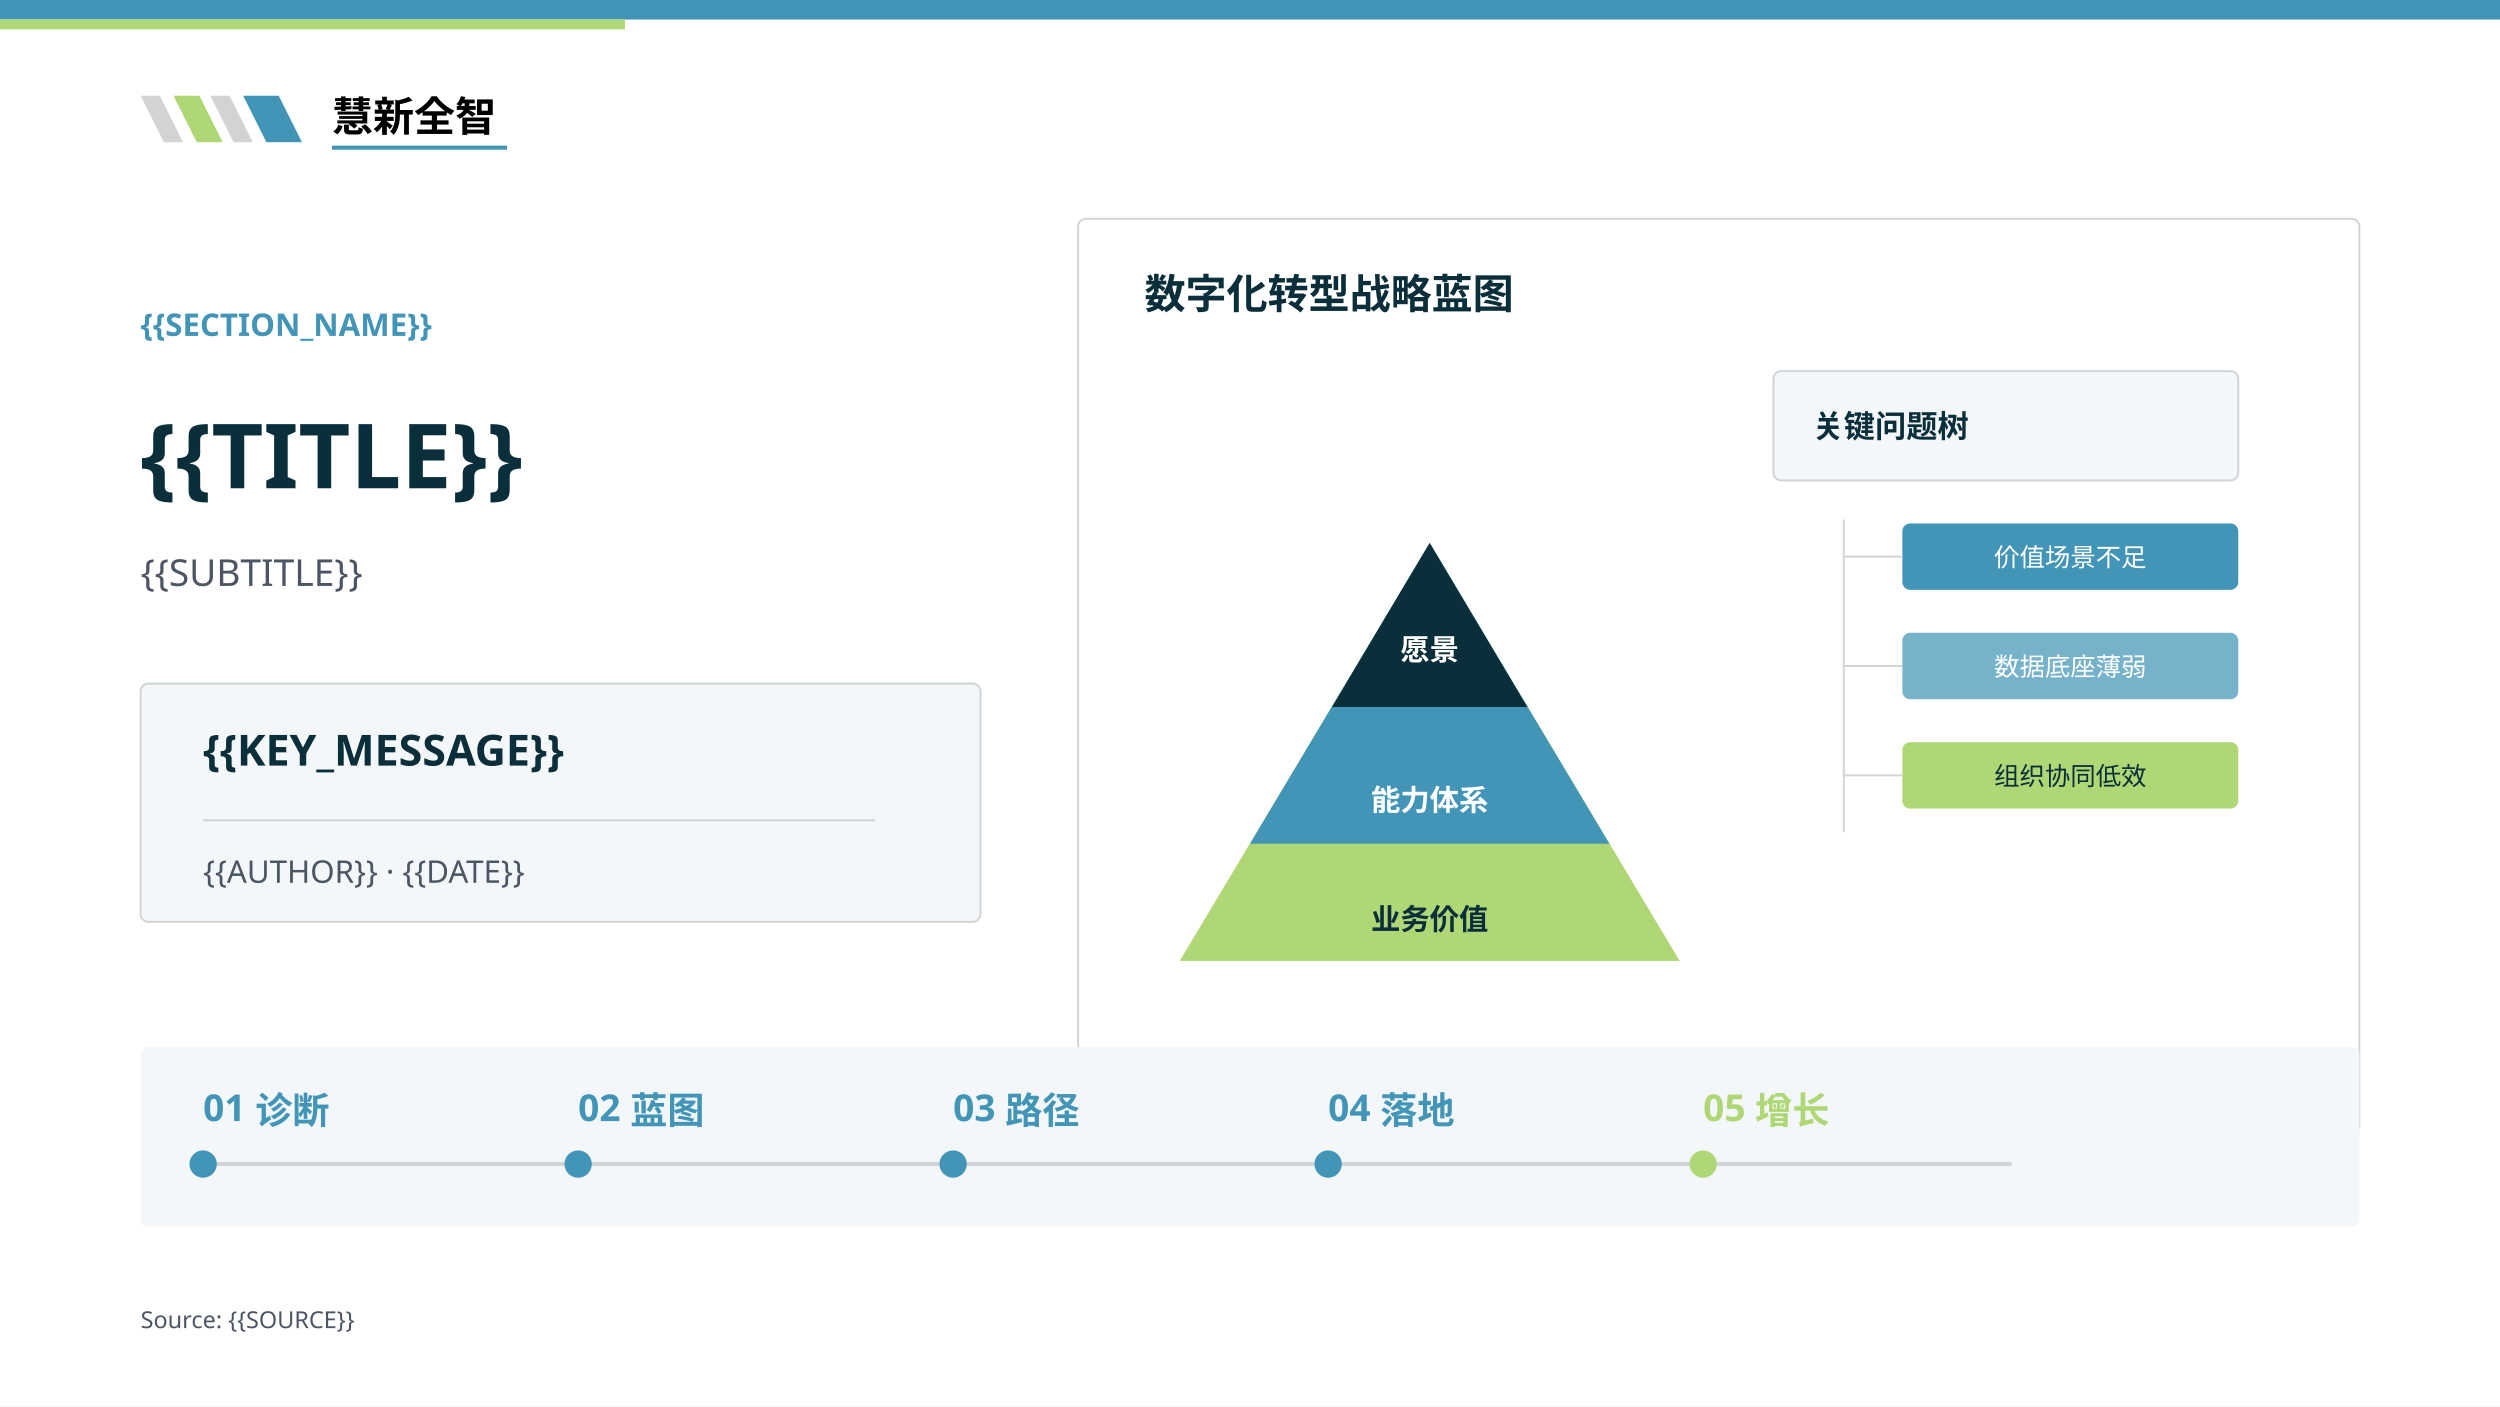
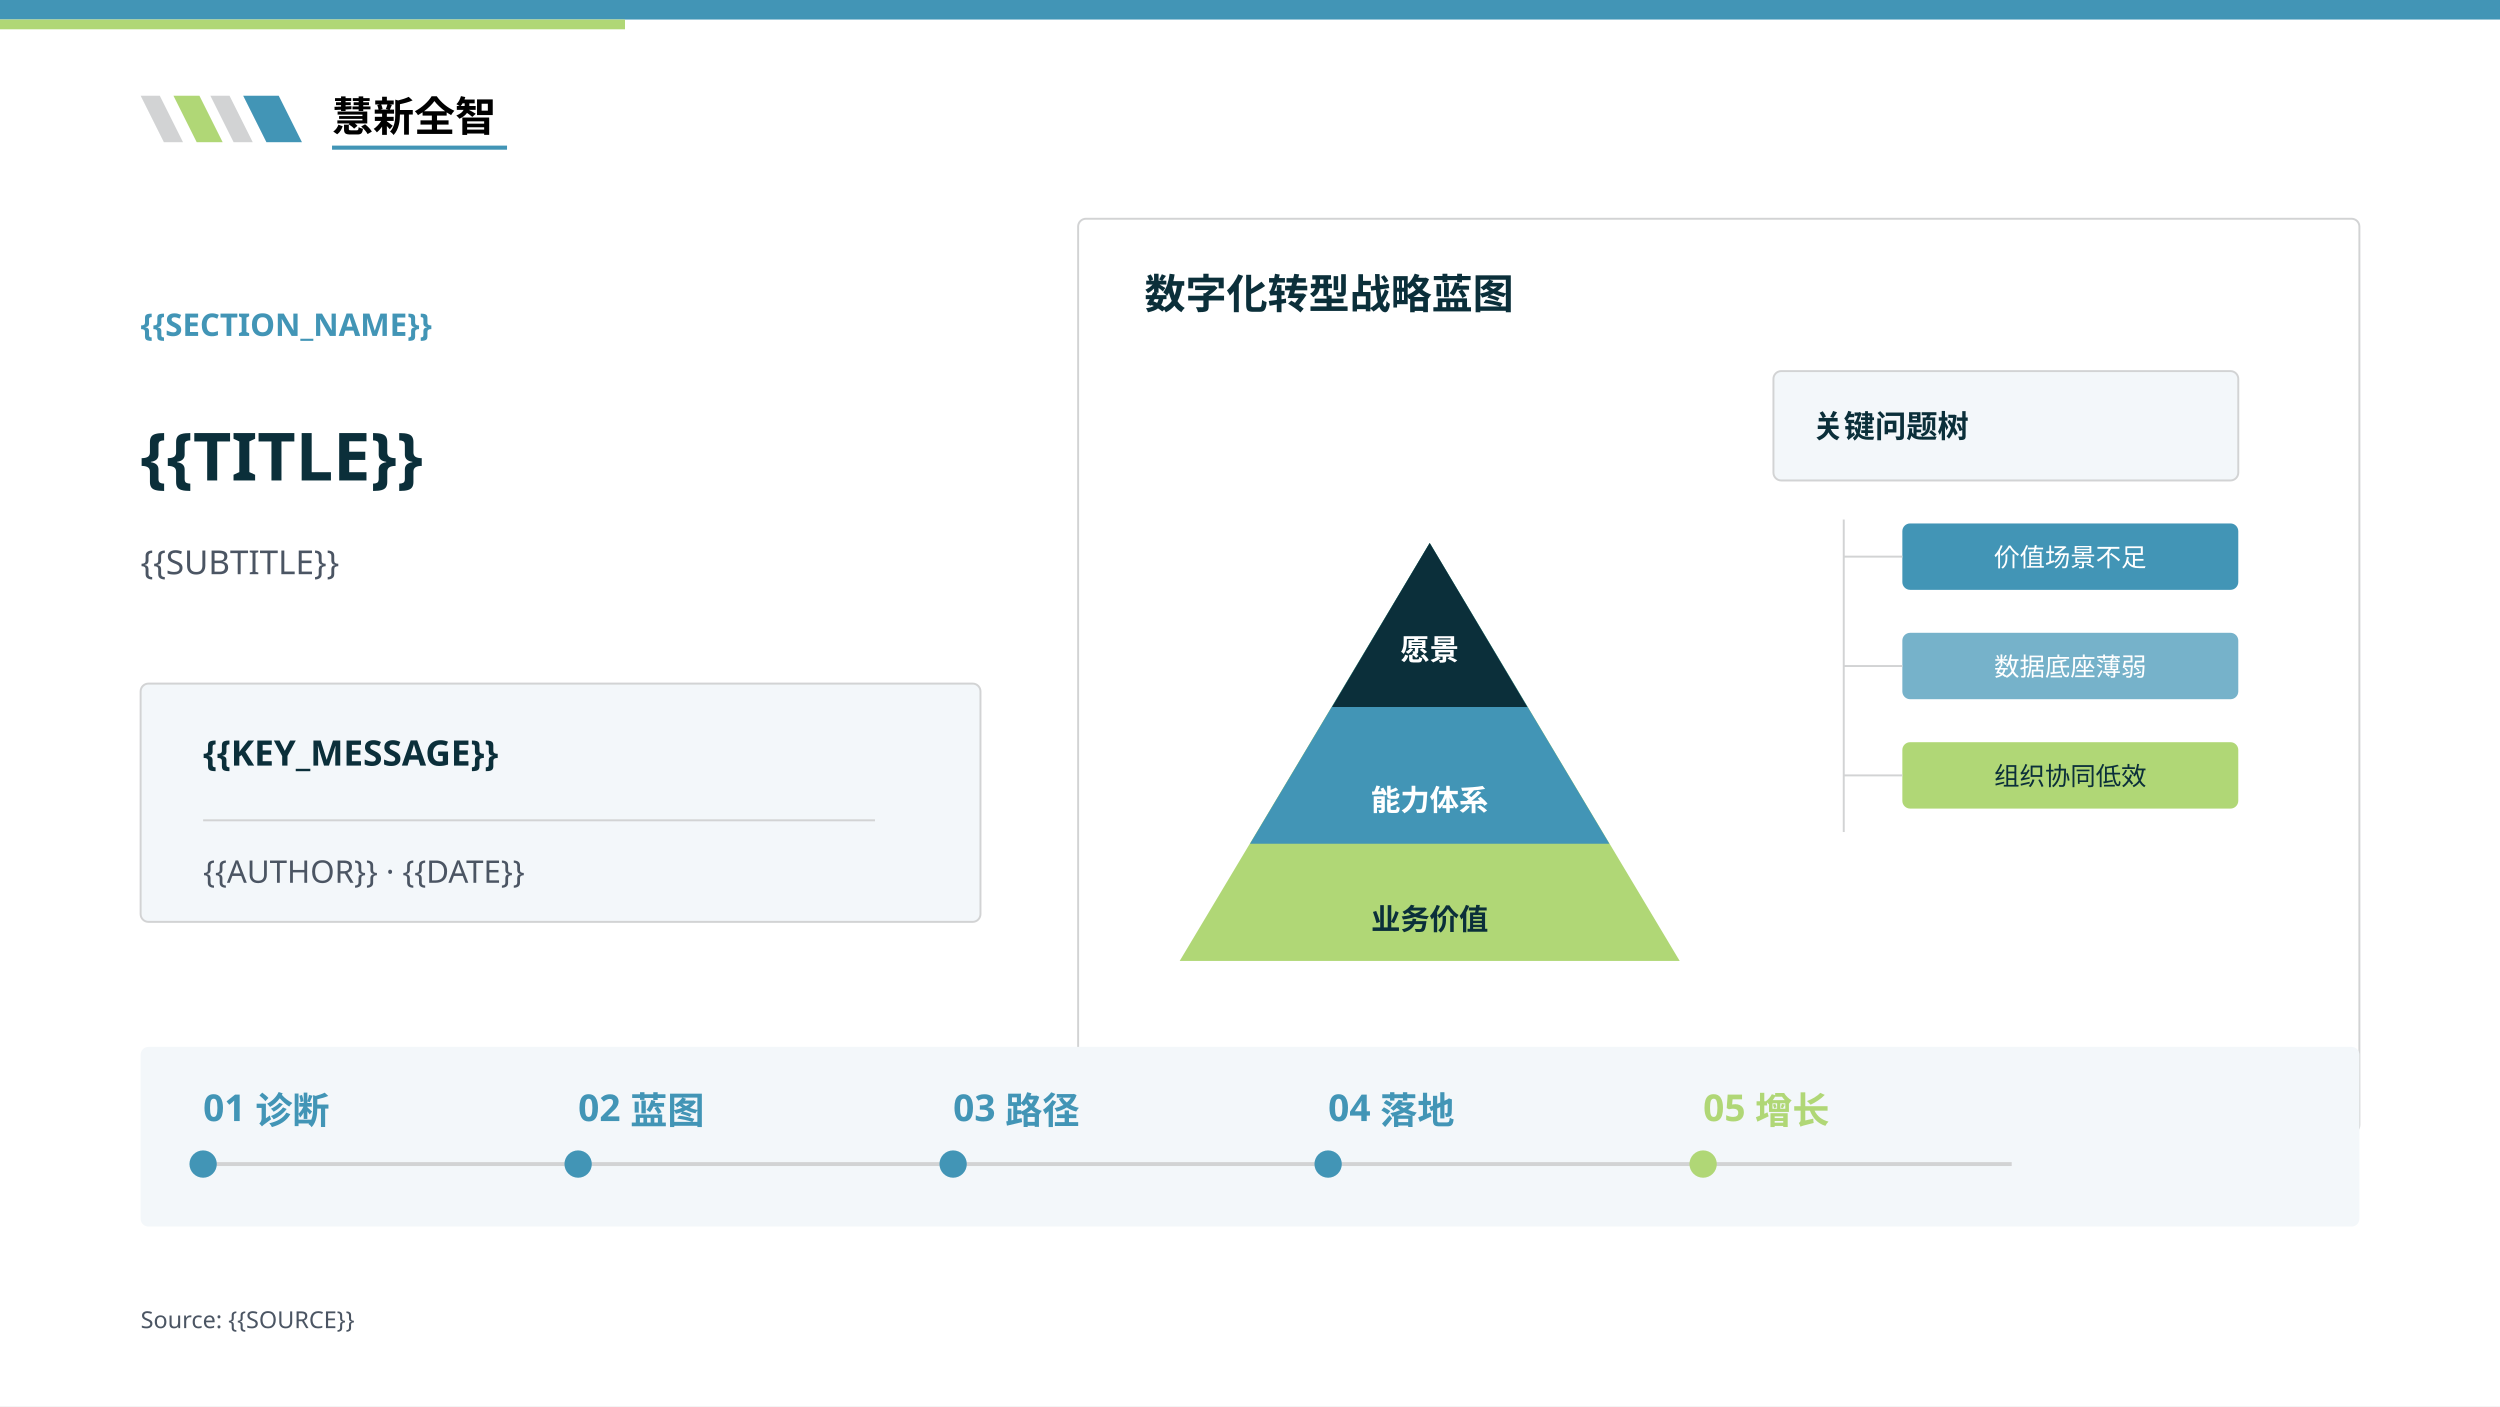
<svg xmlns="http://www.w3.org/2000/svg" viewBox="0 0 1280 720">
  <rect x="0" y="0" width="1280" height="720" fill="#FFFFFF" />
  <rect x="0" y="0" width="1280" height="10" fill="#4295B6" />
  <rect x="0" y="10" width="320" height="5" fill="#B0D776" />
  <g id="huixin-logo" transform="translate(72 42) scale(0.7)">
    <polygon points="0,10 14,10 31,44 17,44" fill="#D2D3D4" />
    <polygon points="24,10 43,10 60,44 41,44" fill="#B0D776" />
    <polygon points="51,10 65,10 82,44 68,44" fill="#D2D3D4" />
    <polygon points="75,10 101,10 118,44 92,44" fill="#4295B6" />
    <text x="140" y="36" fill="#000000" font-family="Microsoft YaHei" font-size="30" font-weight="700">慧新全智</text>
    <line x1="140" y1="48" x2="268" y2="48" stroke="#4295B6" stroke-width="3" />
  </g>
  <text x="72" y="172" fill="#4295B6" font-family="Microsoft YaHei" font-size="16" font-weight="700">{{SECTION_NAME}}</text>
-   <text x="72" y="250" fill="#0B2F3A" font-family="Microsoft YaHei" font-size="46" font-weight="700">{{TITLE}}</text>
-   <text x="72" y="300" fill="#4B5563" font-family="Microsoft YaHei" font-size="19">{{SUBTITLE}}</text>
+   <text x="72" y="246" fill="#0B2F3A" font-family="Microsoft YaHei" font-size="34" font-weight="700">{{TITLE}}</text>
+   <text x="72" y="294" fill="#4B5563" font-family="Microsoft YaHei" font-size="17">{{SUBTITLE}}</text>
  <rect x="72" y="350" width="430" height="122" rx="4" fill="#F3F7FA" stroke="#D2D3D4" />
-   <text x="104" y="392" fill="#0B2F3A" font-family="Microsoft YaHei" font-size="22" font-weight="700">{{KEY_MESSAGE}}</text>
+   <text x="104" y="392" fill="#0B2F3A" font-family="Microsoft YaHei" font-size="18" font-weight="700">{{KEY_MESSAGE}}</text>
  <line x1="104" y1="420" x2="448" y2="420" stroke="#D2D3D4" />
  <text x="104" y="452" fill="#4B5563" font-family="Microsoft YaHei" font-size="16">{{AUTHOR}} · {{DATE}}</text>
  <g id="consulting-visual">
    <rect x="552" y="112" width="656" height="468" rx="4" fill="#FFFFFF" stroke="#D2D3D4" />
    <text x="586" y="158" fill="#0B2F3A" font-family="Microsoft YaHei" font-size="21" font-weight="700">数字化转型战略蓝图</text>
    <polygon points="604,492 732,278 860,492" fill="#B0D776" />
    <polygon points="640,432 732,278 824,432" fill="#4295B6" />
    <polygon points="682,362 732,278 782,362" fill="#0B2F3A" />
    <text x="732" y="338" text-anchor="middle" fill="#FFFFFF" font-family="Microsoft YaHei" font-size="15" font-weight="700">愿景</text>
    <text x="732" y="415" text-anchor="middle" fill="#FFFFFF" font-family="Microsoft YaHei" font-size="15" font-weight="700">能力体系</text>
    <text x="732" y="476" text-anchor="middle" fill="#0B2F3A" font-family="Microsoft YaHei" font-size="15" font-weight="700">业务价值</text>
    <g transform="translate(908 190)">
      <rect x="0" y="0" width="238" height="56" rx="4" fill="#F3F7FA" stroke="#D2D3D4" />
      <text x="20" y="34" fill="#0B2F3A" font-family="Microsoft YaHei" font-size="16" font-weight="700">关键问题树</text>
      <line x1="36" y1="76" x2="36" y2="236" stroke="#D2D3D4" />
      <rect x="66" y="78" width="172" height="34" rx="4" fill="#4295B6" />
      <rect x="66" y="134" width="172" height="34" rx="4" fill="#4295B6" fill-opacity="0.72" />
      <rect x="66" y="190" width="172" height="34" rx="4" fill="#B0D776" />
      <line x1="36" y1="95" x2="66" y2="95" stroke="#D2D3D4" />
      <line x1="36" y1="151" x2="66" y2="151" stroke="#D2D3D4" />
      <line x1="36" y1="207" x2="66" y2="207" stroke="#D2D3D4" />
      <text x="152" y="100" text-anchor="middle" fill="#FFFFFF" font-family="Microsoft YaHei" font-size="13">价值场景不足</text>
      <text x="152" y="156" text-anchor="middle" fill="#FFFFFF" font-family="Microsoft YaHei" font-size="13">数据底座薄弱</text>
      <text x="152" y="212" text-anchor="middle" fill="#0B2F3A" font-family="Microsoft YaHei" font-size="13">组织协同低效</text>
    </g>
  </g>
  <g id="method-strip">
    <rect x="72" y="536" width="1136" height="92" rx="4" fill="#F3F7FA" />
    <text x="104" y="574" fill="#4295B6" font-family="Microsoft YaHei" font-size="19" font-weight="700">01 诊断</text>
    <text x="296" y="574" fill="#4295B6" font-family="Microsoft YaHei" font-size="19" font-weight="700">02 蓝图</text>
    <text x="488" y="574" fill="#4295B6" font-family="Microsoft YaHei" font-size="19" font-weight="700">03 路径</text>
    <text x="680" y="574" fill="#4295B6" font-family="Microsoft YaHei" font-size="19" font-weight="700">04 落地</text>
    <text x="872" y="574" fill="#B0D776" font-family="Microsoft YaHei" font-size="19" font-weight="700">05 增长</text>
    <line x1="104" y1="596" x2="1030" y2="596" stroke="#D2D3D4" stroke-width="2" />
    <circle cx="104" cy="596" r="7" fill="#4295B6" />
    <circle cx="296" cy="596" r="7" fill="#4295B6" />
    <circle cx="488" cy="596" r="7" fill="#4295B6" />
    <circle cx="680" cy="596" r="7" fill="#4295B6" />
    <circle cx="872" cy="596" r="7" fill="#B0D776" />
  </g>
  <text x="72" y="680" fill="#4B5563" font-family="Microsoft YaHei" font-size="12">Source: {{SOURCE}}</text>
</svg>
